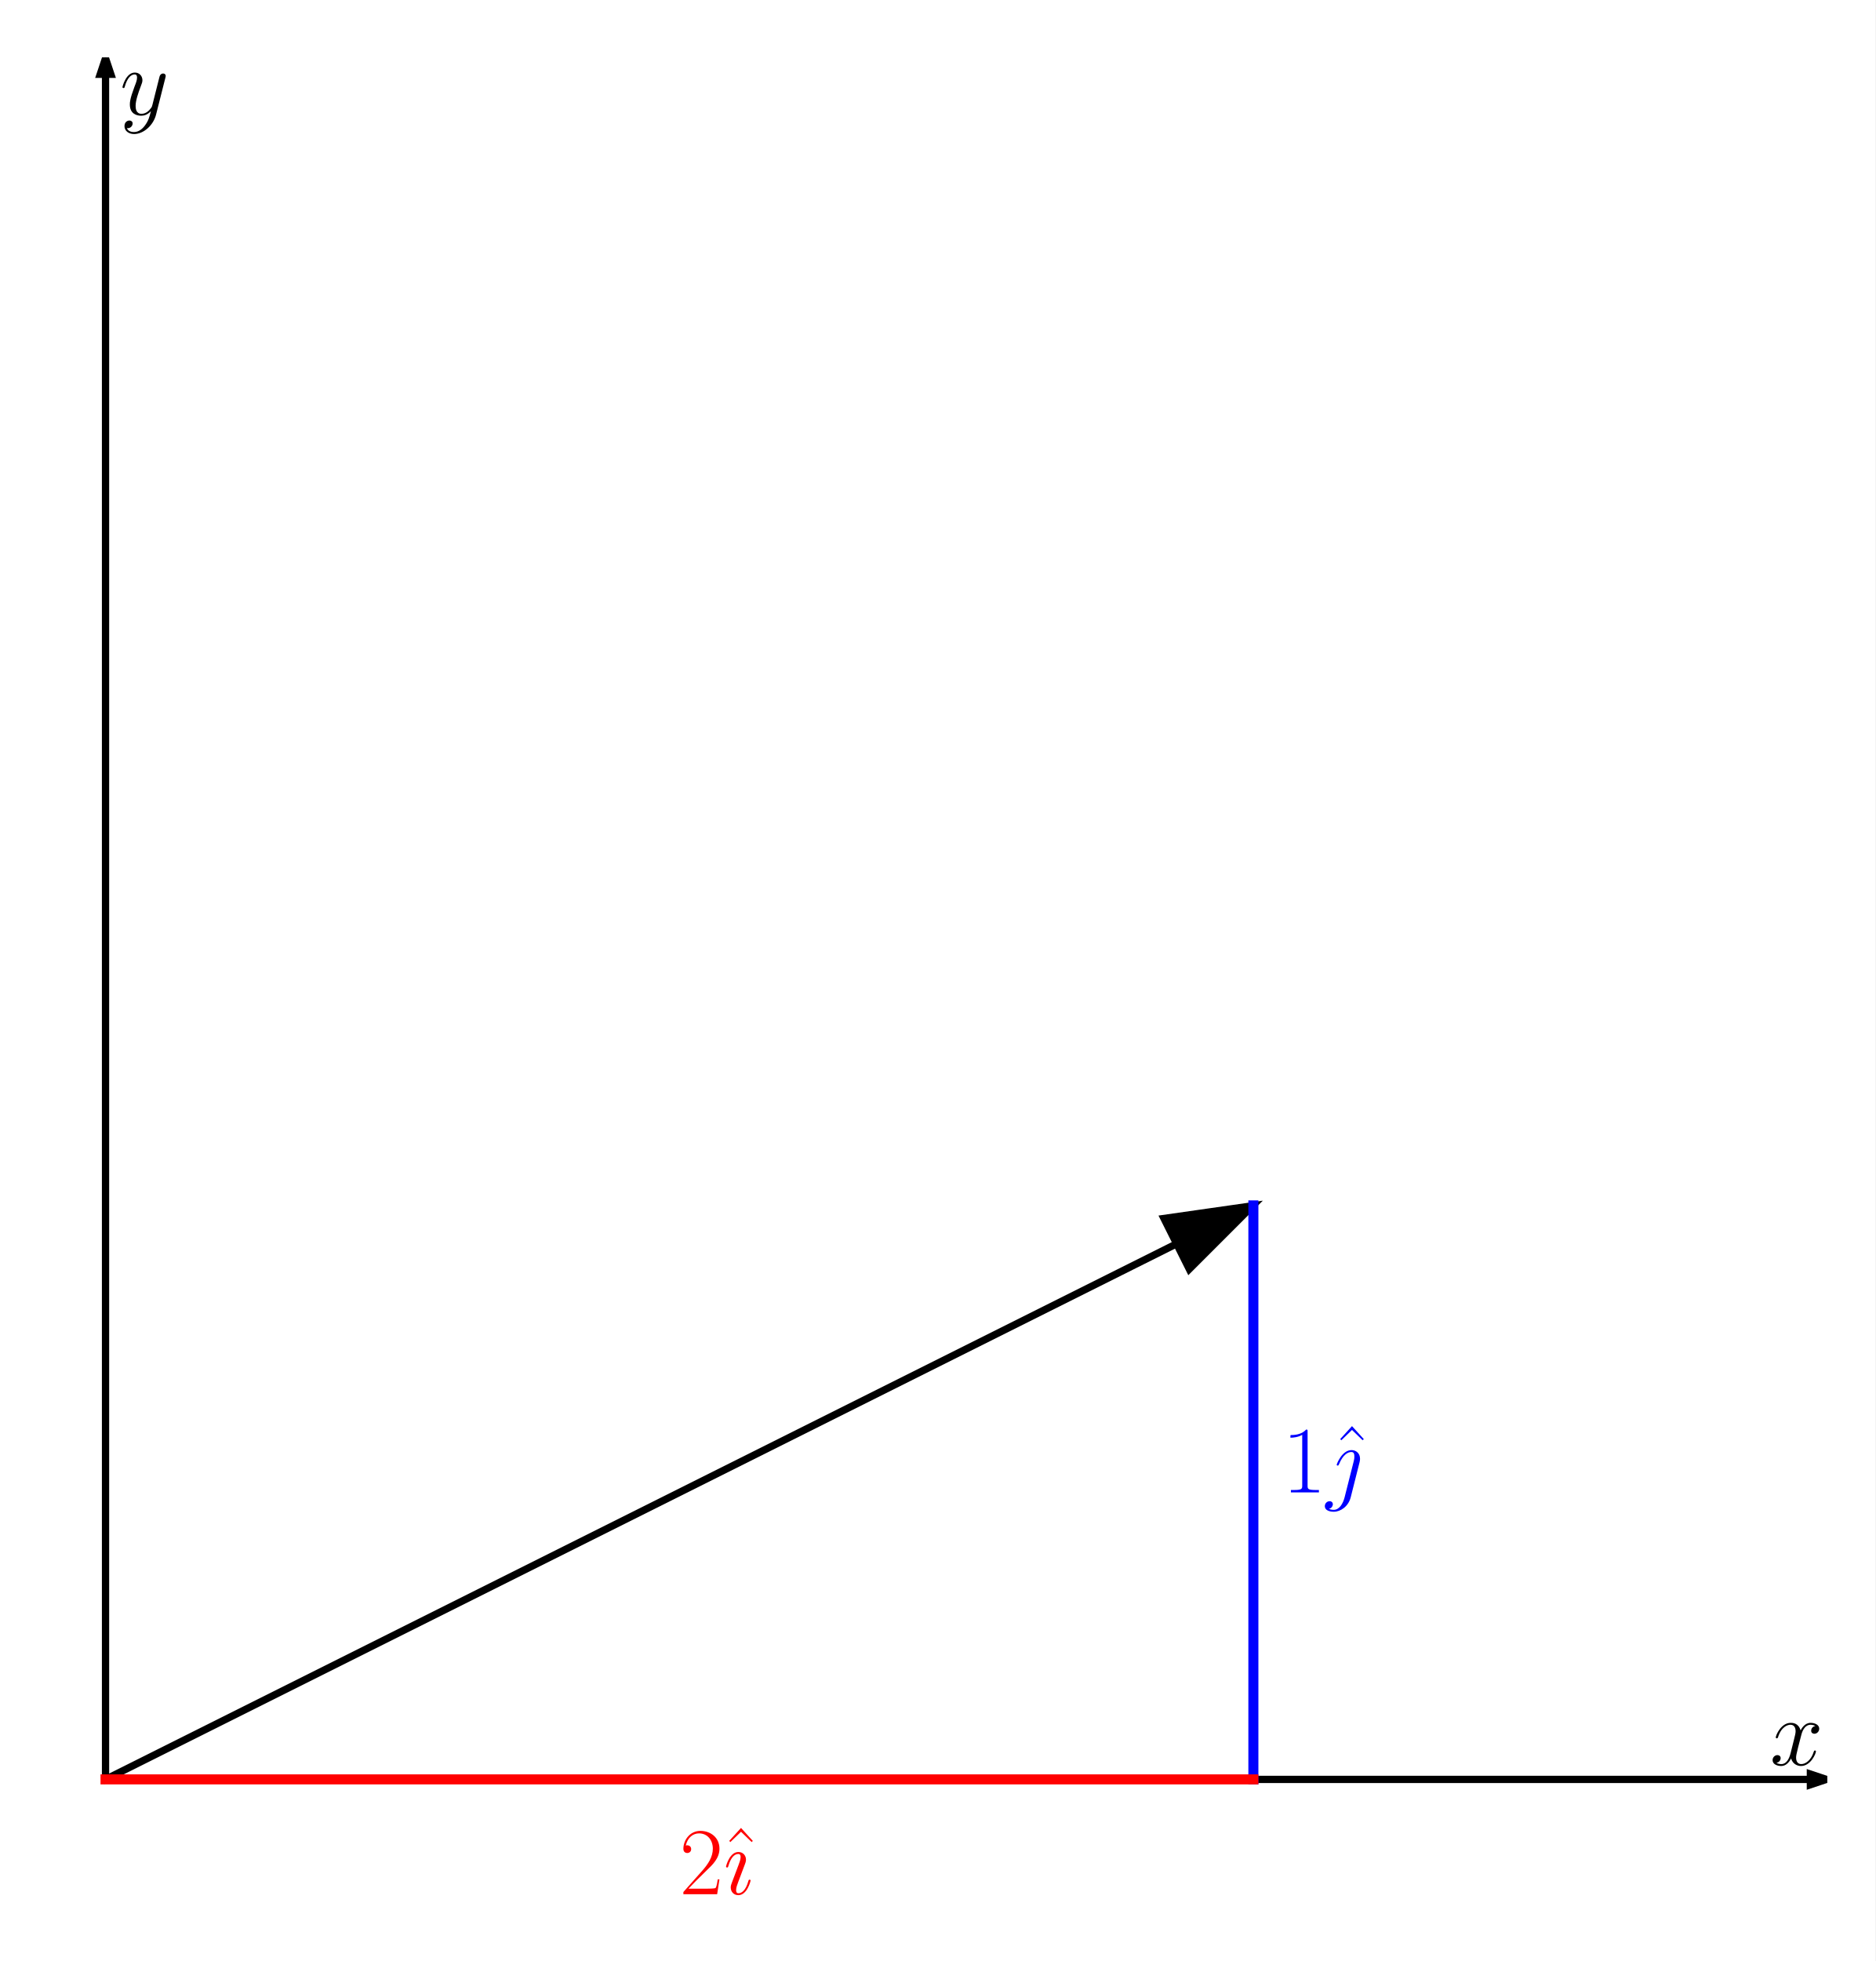
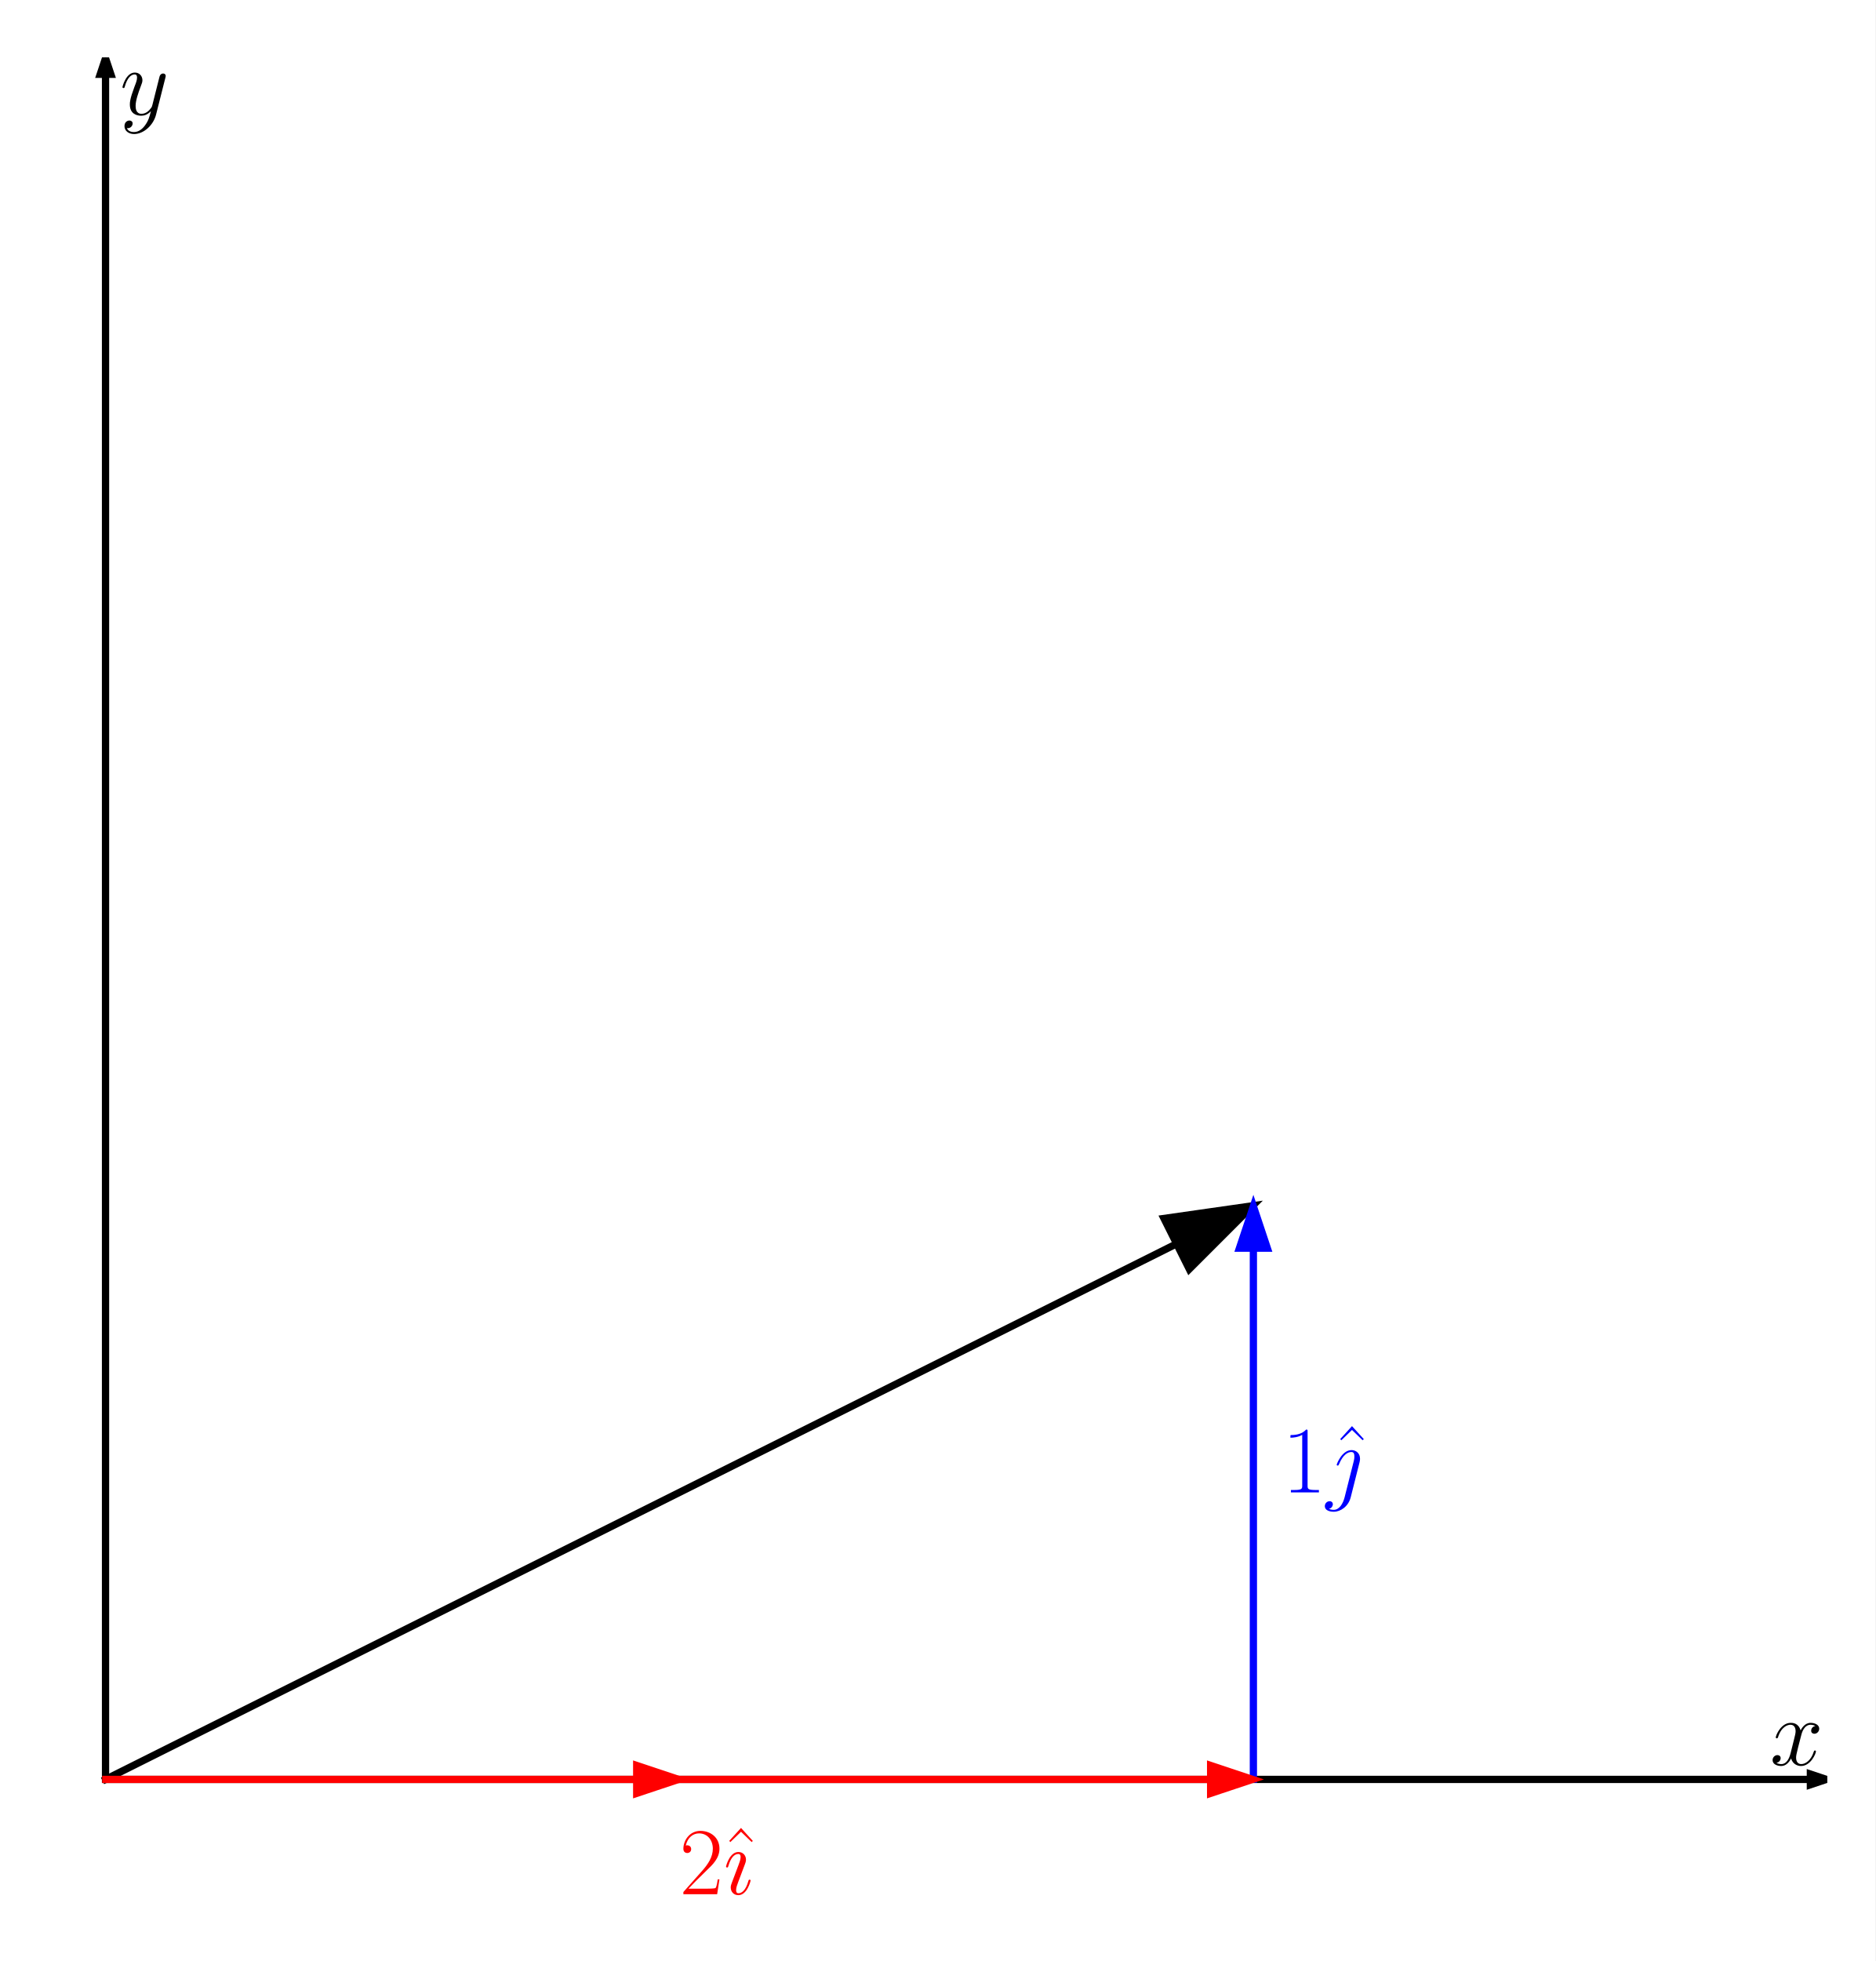
<svg xmlns="http://www.w3.org/2000/svg" xmlns:xlink="http://www.w3.org/1999/xlink" width="280.512pt" height="293.264pt" viewBox="0 0 280.512 293.264" version="1.1">
  <defs>
    <style type="text/css">*{stroke-linejoin: round; stroke-linecap: butt}</style>
  </defs>
  <g id="figure_1">
    <g id="patch_1">
      <path d="M 0 293.264  L 280.512 293.264  L 280.512 0  L 0 0  z " style="fill: #ffffff" />
    </g>
    <g id="axes_1">
      <g id="patch_2">
-         <path d="M 15.784 8.578  L 16.643 11.154  L 15.827 11.154  L 15.827 266.106  L 15.741 266.106  L 15.741 11.154  L 14.926 11.154  z " clip-path="url(#p5a3921d611)" style="stroke: #000000; stroke-linejoin: miter" />
+         <path d="M 15.784 8.578  L 16.643 11.154  L 15.827 11.154  L 15.827 266.106  L 15.741 266.106  L 15.741 11.154  L 14.926 11.154  z " clip-path="url(#p8aeda3f7c7)" style="stroke: #000000; stroke-linejoin: miter" />
      </g>
      <g id="patch_3">
-         <path d="M 273.312 266.106  L 270.737 266.965  L 270.737 266.149  L 15.784 266.149  L 15.784 266.063  L 270.737 266.063  L 270.737 265.248  z " clip-path="url(#p5a3921d611)" style="stroke: #000000; stroke-linejoin: miter" />
+         <path d="M 273.312 266.106  L 270.737 266.965  L 270.737 266.149  L 15.784 266.149  L 15.784 266.063  L 270.737 266.063  L 270.737 265.248  z " clip-path="url(#p8aeda3f7c7)" style="stroke: #000000; stroke-linejoin: miter" />
      </g>
      <g id="patch_4">
-         <path d="M 187.469 180.264  L 177.872 189.861  L 175.972 186.06  L 15.803 266.144  L 15.765 266.068  L 175.933 185.984  L 174.033 182.183  z " clip-path="url(#p5a3921d611)" style="stroke: #000000; stroke-linejoin: miter" />
+         <path d="M 187.469 180.264  L 177.872 189.861  L 175.972 186.06  L 15.803 266.144  L 15.765 266.068  L 175.933 185.984  L 174.033 182.183  z " clip-path="url(#p8aeda3f7c7)" style="stroke: #000000; stroke-linejoin: miter" />
      </g>
-       <g id="line2d_1">
-         <path d="M 187.469 266.106  L 187.469 265.239  L 187.469 264.372  L 187.469 263.505  L 187.469 262.638  L 187.469 261.771  L 187.469 260.904  L 187.469 260.036  L 187.469 259.169  L 187.469 258.302  L 187.469 257.435  L 187.469 256.568  L 187.469 255.701  L 187.469 254.834  L 187.469 253.967  L 187.469 253.1  L 187.469 252.233  L 187.469 251.365  L 187.469 250.498  L 187.469 249.631  L 187.469 248.764  L 187.469 247.897  L 187.469 247.03  L 187.469 246.163  L 187.469 245.296  L 187.469 244.429  L 187.469 243.562  L 187.469 242.694  L 187.469 241.827  L 187.469 240.96  L 187.469 240.093  L 187.469 239.226  L 187.469 238.359  L 187.469 237.492  L 187.469 236.625  L 187.469 235.758  L 187.469 234.891  L 187.469 234.024  L 187.469 233.156  L 187.469 232.289  L 187.469 231.422  L 187.469 230.555  L 187.469 229.688  L 187.469 228.821  L 187.469 227.954  L 187.469 227.087  L 187.469 226.22  L 187.469 225.353  L 187.469 224.485  L 187.469 223.618  L 187.469 222.751  L 187.469 221.884  L 187.469 221.017  L 187.469 220.15  L 187.469 219.283  L 187.469 218.416  L 187.469 217.549  L 187.469 216.682  L 187.469 215.814  L 187.469 214.947  L 187.469 214.08  L 187.469 213.213  L 187.469 212.346  L 187.469 211.479  L 187.469 210.612  L 187.469 209.745  L 187.469 208.878  L 187.469 208.011  L 187.469 207.144  L 187.469 206.276  L 187.469 205.409  L 187.469 204.542  L 187.469 203.675  L 187.469 202.808  L 187.469 201.941  L 187.469 201.074  L 187.469 200.207  L 187.469 199.34  L 187.469 198.473  L 187.469 197.605  L 187.469 196.738  L 187.469 195.871  L 187.469 195.004  L 187.469 194.137  L 187.469 193.27  L 187.469 192.403  L 187.469 191.536  L 187.469 190.669  L 187.469 189.802  L 187.469 188.934  L 187.469 188.067  L 187.469 187.2  L 187.469 186.333  L 187.469 185.466  L 187.469 184.599  L 187.469 183.732  L 187.469 182.865  L 187.469 181.998  L 187.469 181.131  L 187.469 180.264  " clip-path="url(#p5a3921d611)" style="fill: none; stroke: #0000ff; stroke-width: 1.5; stroke-linecap: square" />
+       <g id="patch_5">
+         <path d="M 187.469 180.264  L 189.615 186.702  L 187.512 186.702  L 187.512 266.106  L 187.426 266.106  L 187.426 186.702  L 185.323 186.702  z " clip-path="url(#p8aeda3f7c7)" style="fill: #0000ff; stroke: #0000ff; stroke-linejoin: miter" />
      </g>
-       <g id="line2d_2">
-         <path d="M 15.784 266.106  L 17.518 266.106  L 19.253 266.106  L 20.987 266.106  L 22.721 266.106  L 24.455 266.106  L 26.189 266.106  L 27.924 266.106  L 29.658 266.106  L 31.392 266.106  L 33.126 266.106  L 34.86 266.106  L 36.595 266.106  L 38.329 266.106  L 40.063 266.106  L 41.797 266.106  L 43.531 266.106  L 45.266 266.106  L 47 266.106  L 48.734 266.106  L 50.468 266.106  L 52.202 266.106  L 53.937 266.106  L 55.671 266.106  L 57.405 266.106  L 59.139 266.106  L 60.873 266.106  L 62.607 266.106  L 64.342 266.106  L 66.076 266.106  L 67.81 266.106  L 69.544 266.106  L 71.278 266.106  L 73.013 266.106  L 74.747 266.106  L 76.481 266.106  L 78.215 266.106  L 79.949 266.106  L 81.684 266.106  L 83.418 266.106  L 85.152 266.106  L 86.886 266.106  L 88.62 266.106  L 90.355 266.106  L 92.089 266.106  L 93.823 266.106  L 95.557 266.106  L 97.291 266.106  L 99.026 266.106  L 100.76 266.106  L 102.494 266.106  L 104.228 266.106  L 105.962 266.106  L 107.697 266.106  L 109.431 266.106  L 111.165 266.106  L 112.899 266.106  L 114.633 266.106  L 116.367 266.106  L 118.102 266.106  L 119.836 266.106  L 121.57 266.106  L 123.304 266.106  L 125.038 266.106  L 126.773 266.106  L 128.507 266.106  L 130.241 266.106  L 131.975 266.106  L 133.709 266.106  L 135.444 266.106  L 137.178 266.106  L 138.912 266.106  L 140.646 266.106  L 142.38 266.106  L 144.115 266.106  L 145.849 266.106  L 147.583 266.106  L 149.317 266.106  L 151.051 266.106  L 152.786 266.106  L 154.52 266.106  L 156.254 266.106  L 157.988 266.106  L 159.722 266.106  L 161.457 266.106  L 163.191 266.106  L 164.925 266.106  L 166.659 266.106  L 168.393 266.106  L 170.127 266.106  L 171.862 266.106  L 173.596 266.106  L 175.33 266.106  L 177.064 266.106  L 178.798 266.106  L 180.533 266.106  L 182.267 266.106  L 184.001 266.106  L 185.735 266.106  L 187.469 266.106  " clip-path="url(#p5a3921d611)" style="fill: none; stroke: #ff0000; stroke-width: 1.5; stroke-linecap: square" />
+       <g id="patch_6">
+         <path d="M 101.627 266.106  L 95.189 268.252  L 95.189 266.149  L 15.784 266.149  L 15.784 266.063  L 95.189 266.063  L 95.189 263.96  z " clip-path="url(#p8aeda3f7c7)" style="fill: #ff0000; stroke: #ff0000; stroke-linejoin: miter" />
+       </g>
+       <g id="patch_7">
+         <path d="M 187.469 266.106  L 181.031 268.252  L 181.031 266.149  L 101.627 266.149  L 101.627 266.063  L 181.031 266.063  L 181.031 263.96  z " clip-path="url(#p8aeda3f7c7)" style="fill: #ff0000; stroke: #ff0000; stroke-linejoin: miter" />
      </g>
      <g id="text_1">
        <g transform="translate(17.93032 17.16262) scale(0.144 -0.144)">
          <defs>
            <path id="CMMI12-79" d="M 1683 -700  C 1510 -939 1261 -1152 947 -1152  C 870 -1152 563 -1152 467 -889  C 486 -895 518 -895 531 -895  C 723 -895 851 -729 851 -582  C 851 -435 730 -384 634 -384  C 531 -384 307 -458 307 -759  C 307 -1071 582 -1286 947 -1286  C 1587 -1286 2234 -700 2413 6  L 3040 2485  C 3046 2517 3059 2556 3059 2594  C 3059 2689 2982 2753 2886 2753  C 2829 2753 2694 2727 2643 2535  L 2170 658  C 2138 543 2138 530 2086 460  C 1958 281 1747 64 1440 64  C 1082 64 1050 415 1050 588  C 1050 952 1222 1443 1395 1903  C 1466 2088 1504 2178 1504 2305  C 1504 2574 1312 2816 998 2816  C 410 2816 173 1890 173 1839  C 173 1814 198 1782 243 1782  C 301 1782 307 1807 333 1897  C 486 2433 730 2689 979 2689  C 1037 2689 1146 2689 1146 2478  C 1146 2312 1075 2127 979 1884  C 666 1047 666 837 666 683  C 666 77 1101 -64 1421 -64  C 1606 -64 1837 -6 2061 230  L 2067 224  C 1971 -147 1907 -392 1683 -700  z " transform="scale(0.015625)" />
          </defs>
          <use xlink:href="#CMMI12-79" transform="scale(0.996264)" />
        </g>
      </g>
      <g id="text_2">
        <g transform="translate(264.7277 263.96) scale(0.144 -0.144)">
          <defs>
            <path id="CMMI12-78" d="M 3034 2606  C 2829 2567 2752 2414 2752 2293  C 2752 2139 2874 2088 2963 2088  C 3155 2088 3290 2254 3290 2427  C 3290 2695 2982 2816 2714 2816  C 2323 2816 2106 2433 2048 2312  C 1901 2816 1504 2816 1389 2816  C 736 2816 390 1980 390 1839  C 390 1814 416 1782 461 1782  C 512 1782 525 1820 538 1846  C 755 2555 1184 2689 1370 2689  C 1658 2689 1715 2420 1715 2267  C 1715 2127 1677 1980 1600 1673  L 1382 798  C 1286 415 1101 64 762 64  C 730 64 570 64 435 147  C 666 192 717 383 717 460  C 717 588 621 664 499 664  C 346 664 179 530 179 326  C 179 57 480 -64 755 -64  C 1062 -64 1280 179 1414 441  C 1517 64 1837 -64 2074 -64  C 2726 -64 3072 773 3072 913  C 3072 945 3046 971 3008 971  C 2950 971 2944 939 2925 888  C 2752 326 2381 64 2093 64  C 1869 64 1747 230 1747 492  C 1747 632 1773 734 1875 1156  L 2099 2024  C 2195 2408 2413 2689 2707 2689  C 2720 2689 2899 2689 3034 2606  z " transform="scale(0.015625)" />
          </defs>
          <use xlink:href="#CMMI12-78" transform="scale(0.996264)" />
        </g>
      </g>
      <g id="text_3">
        <g style="fill: #0000ff" transform="translate(191.7615 223.1848) scale(0.144 -0.144)">
          <defs>
            <path id="CMR17-31" d="M 1702 4058  C 1702 4192 1696 4192 1606 4192  C 1357 3916 979 3827 621 3827  C 602 3827 570 3827 563 3808  C 557 3795 557 3782 557 3648  C 755 3648 1088 3686 1344 3839  L 1344 461  C 1344 236 1331 160 781 160  L 589 160  L 589 0  C 896 0 1216 0 1523 0  C 1830 0 2150 0 2458 0  L 2458 160  L 2266 160  C 1715 160 1702 230 1702 458  L 1702 4058  z " transform="scale(0.015625)" />
            <path id="CMR17-5e" d="M 1466 4421  L 678 3555  L 755 3478  L 1466 4166  L 2176 3478  L 2253 3555  L 1466 4421  z " transform="scale(0.015625)" />
            <path id="CMMI12-7c" d="M 2240 2032  C 2266 2133 2266 2223 2266 2248  C 2266 2619 1990 2822 1702 2822  C 1056 2822 710 1891 710 1846  C 710 1814 736 1789 774 1789  C 826 1789 832 1814 864 1878  C 1126 2516 1453 2694 1683 2694  C 1818 2694 1888 2624 1888 2401  C 1888 2248 1869 2184 1843 2069  L 1235 -335  C 1126 -755 883 -1164 512 -1164  C 480 -1164 333 -1164 192 -1100  C 422 -1042 454 -837 454 -792  C 454 -690 378 -588 237 -588  C 70 -588 -83 -728 -83 -920  C -83 -1196 237 -1292 512 -1292  C 973 -1292 1491 -934 1645 -328  L 2240 2032  z " transform="scale(0.015625)" />
          </defs>
          <use xlink:href="#CMR17-31" transform="scale(0.996264)" />
          <use xlink:href="#CMR17-5e" transform="translate(49.79838 0.006461) scale(0.996264)" />
          <use xlink:href="#CMMI12-7c" transform="translate(45.69048 0) scale(0.996264)" />
        </g>
      </g>
      <g id="text_4">
        <g style="fill: #ff0000" transform="translate(101.6268 283.2746) scale(0.144 -0.144)">
          <defs>
            <path id="CMR17-32" d="M 2669 989  L 2554 989  C 2490 536 2438 459 2413 420  C 2381 369 1920 369 1830 369  L 602 369  C 832 619 1280 1072 1824 1597  C 2214 1967 2669 2402 2669 3035  C 2669 3790 2067 4224 1395 4224  C 691 4224 262 3604 262 3030  C 262 2780 448 2748 525 2748  C 589 2748 781 2787 781 3010  C 781 3207 614 3264 525 3264  C 486 3264 448 3258 422 3245  C 544 3790 915 4058 1306 4058  C 1862 4058 2227 3617 2227 3035  C 2227 2479 1901 2000 1536 1584  L 262 146  L 262 0  L 2515 0  L 2669 989  z " transform="scale(0.015625)" />
            <path id="CMMI12-7b" d="M 1811 913  C 1811 945 1786 971 1747 971  C 1690 971 1683 952 1651 843  C 1485 262 1222 64 1011 64  C 934 64 845 83 845 275  C 845 447 922 639 992 830  L 1440 2018  C 1459 2069 1504 2184 1504 2305  C 1504 2574 1312 2816 998 2816  C 410 2816 173 1890 173 1839  C 173 1814 198 1782 243 1782  C 301 1782 307 1807 333 1896  C 486 2428 730 2682 979 2682  C 1037 2682 1146 2682 1146 2478  C 1146 2312 1062 2101 1011 1961  L 563 773  C 525 671 486 568 486 453  C 486 166 685 -64 992 -64  C 1581 -64 1811 869 1811 913  z " transform="scale(0.015625)" />
          </defs>
          <use xlink:href="#CMR17-32" transform="scale(0.996264)" />
          <use xlink:href="#CMR17-5e" transform="translate(41.1214 0.006461) scale(0.996264)" />
          <use xlink:href="#CMMI12-7b" transform="translate(45.69048 0) scale(0.996264)" />
        </g>
      </g>
    </g>
  </g>
  <defs>
-     <clipPath id="p5a3921d611">
+     <clipPath id="p8aeda3f7c7">
      <rect x="7.2" y="8.578" width="266.112" height="266.112" />
    </clipPath>
  </defs>
</svg>
